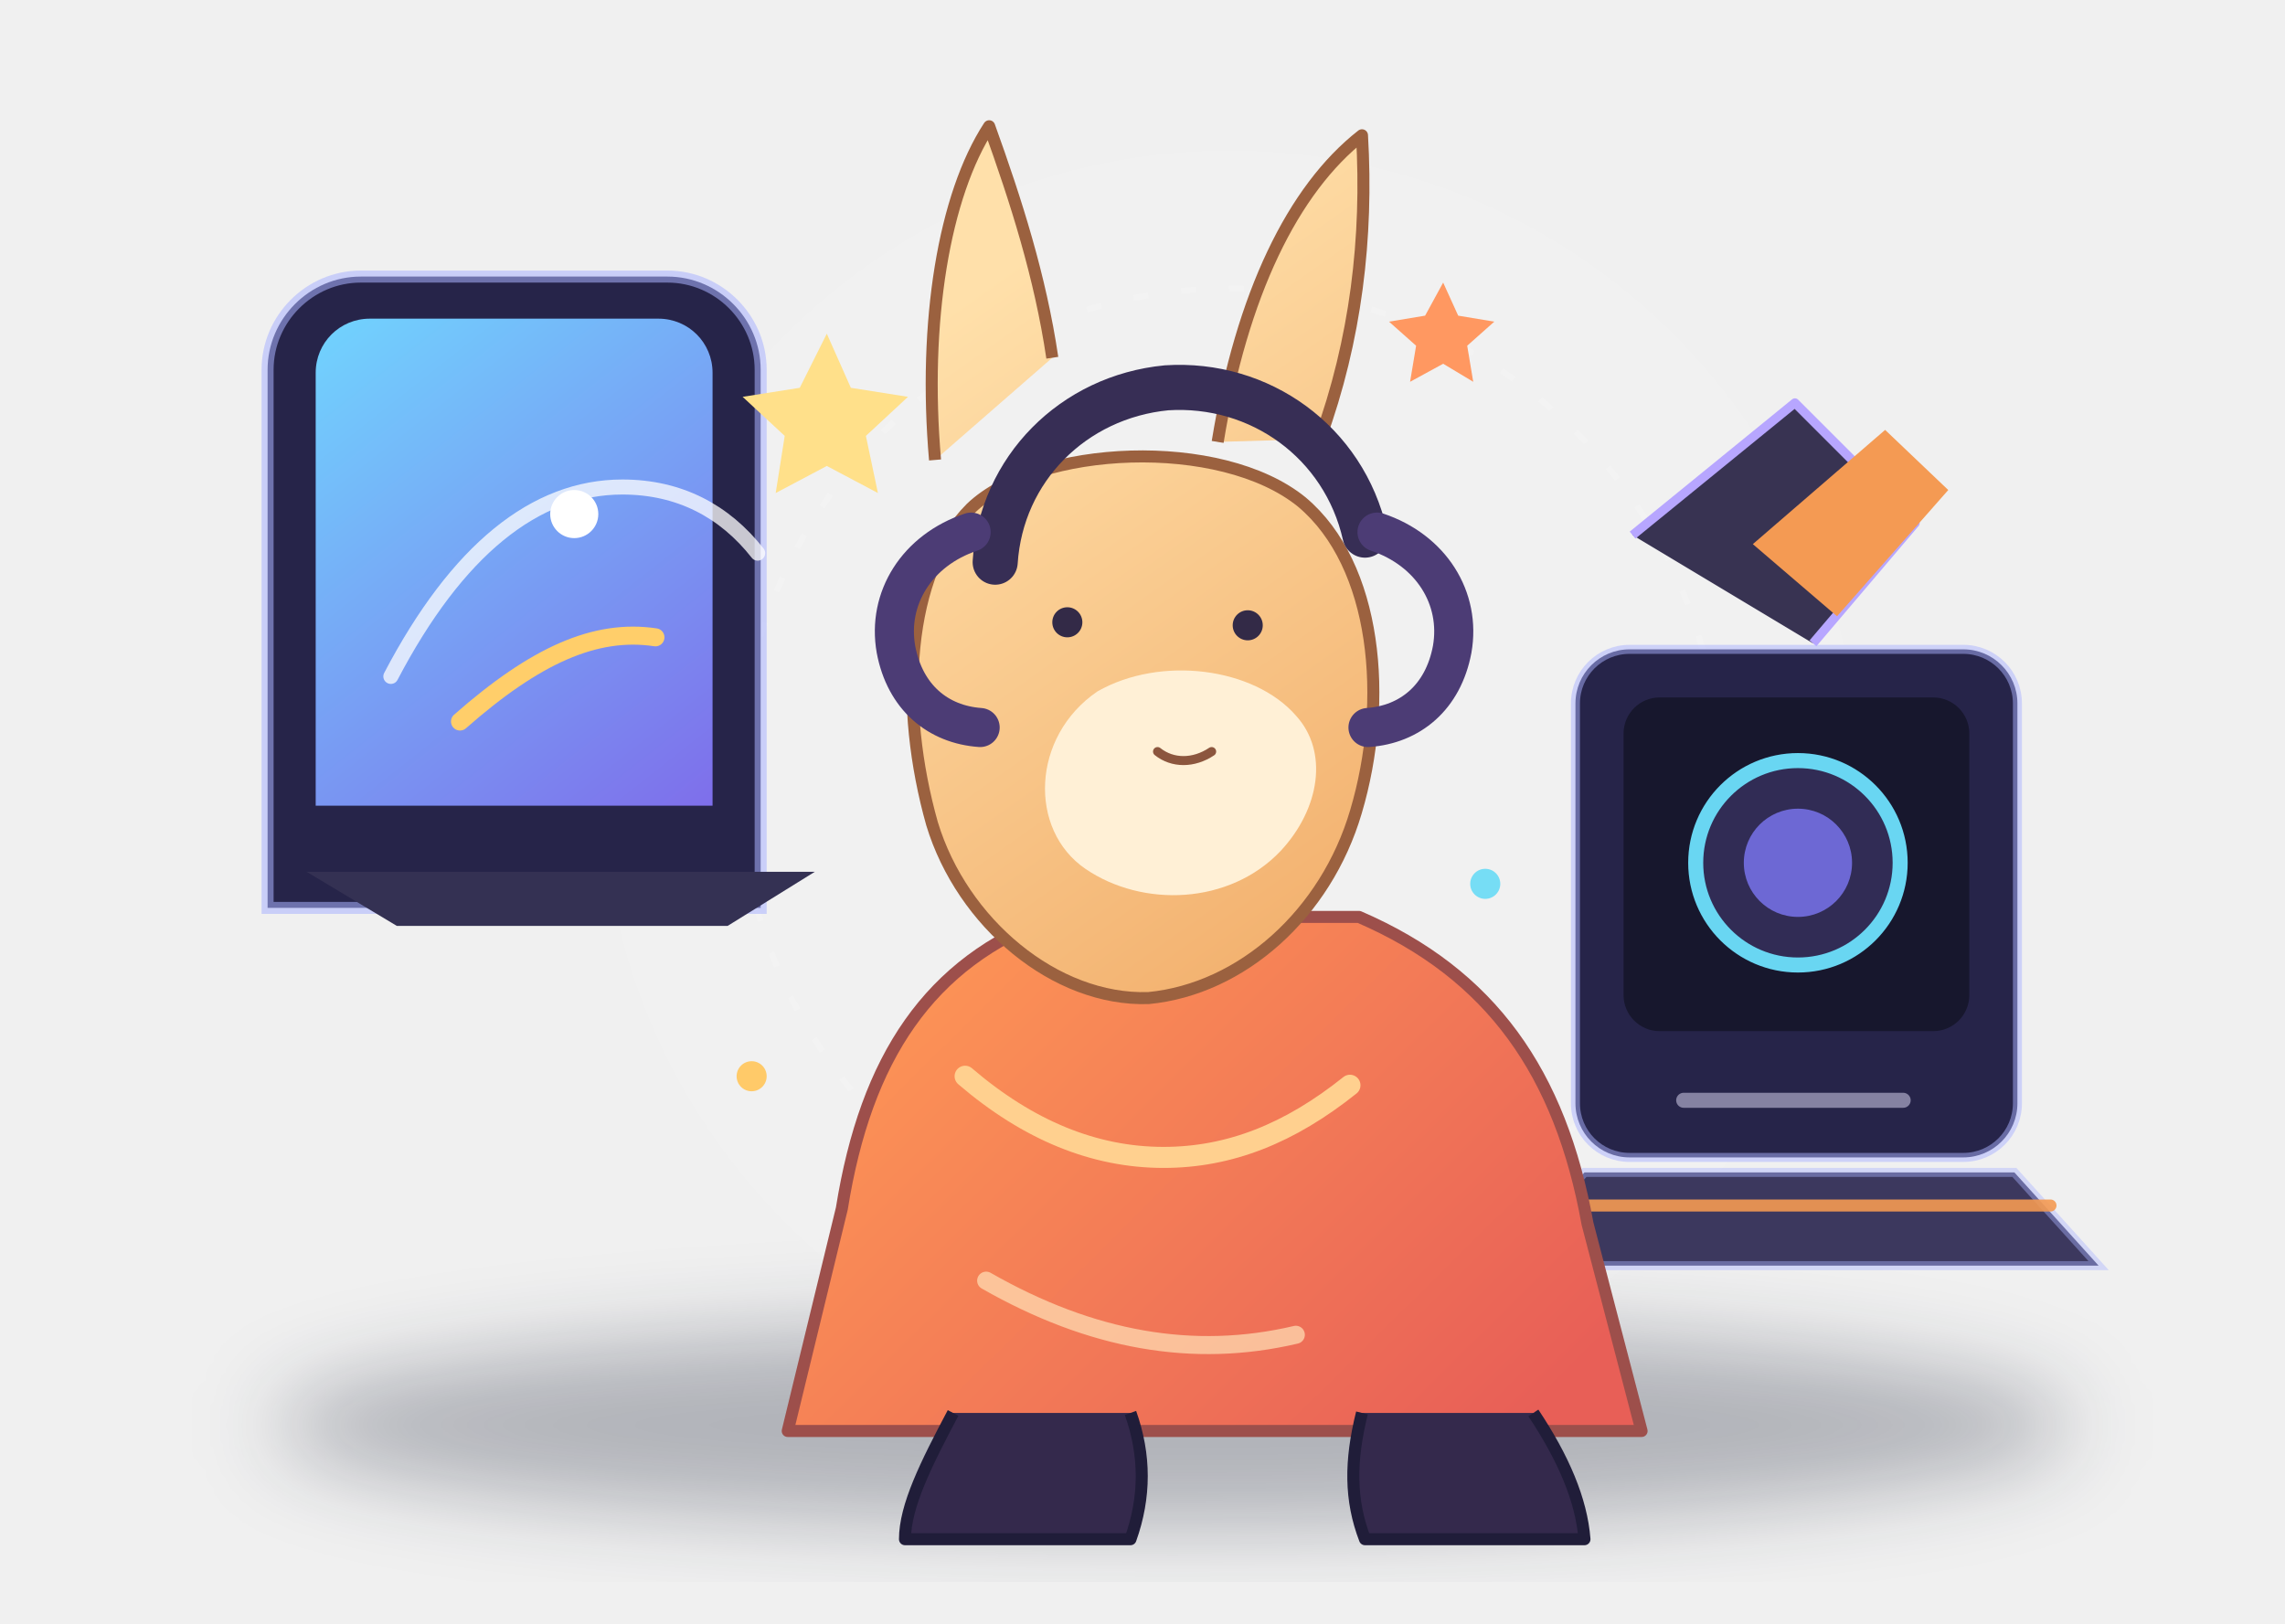
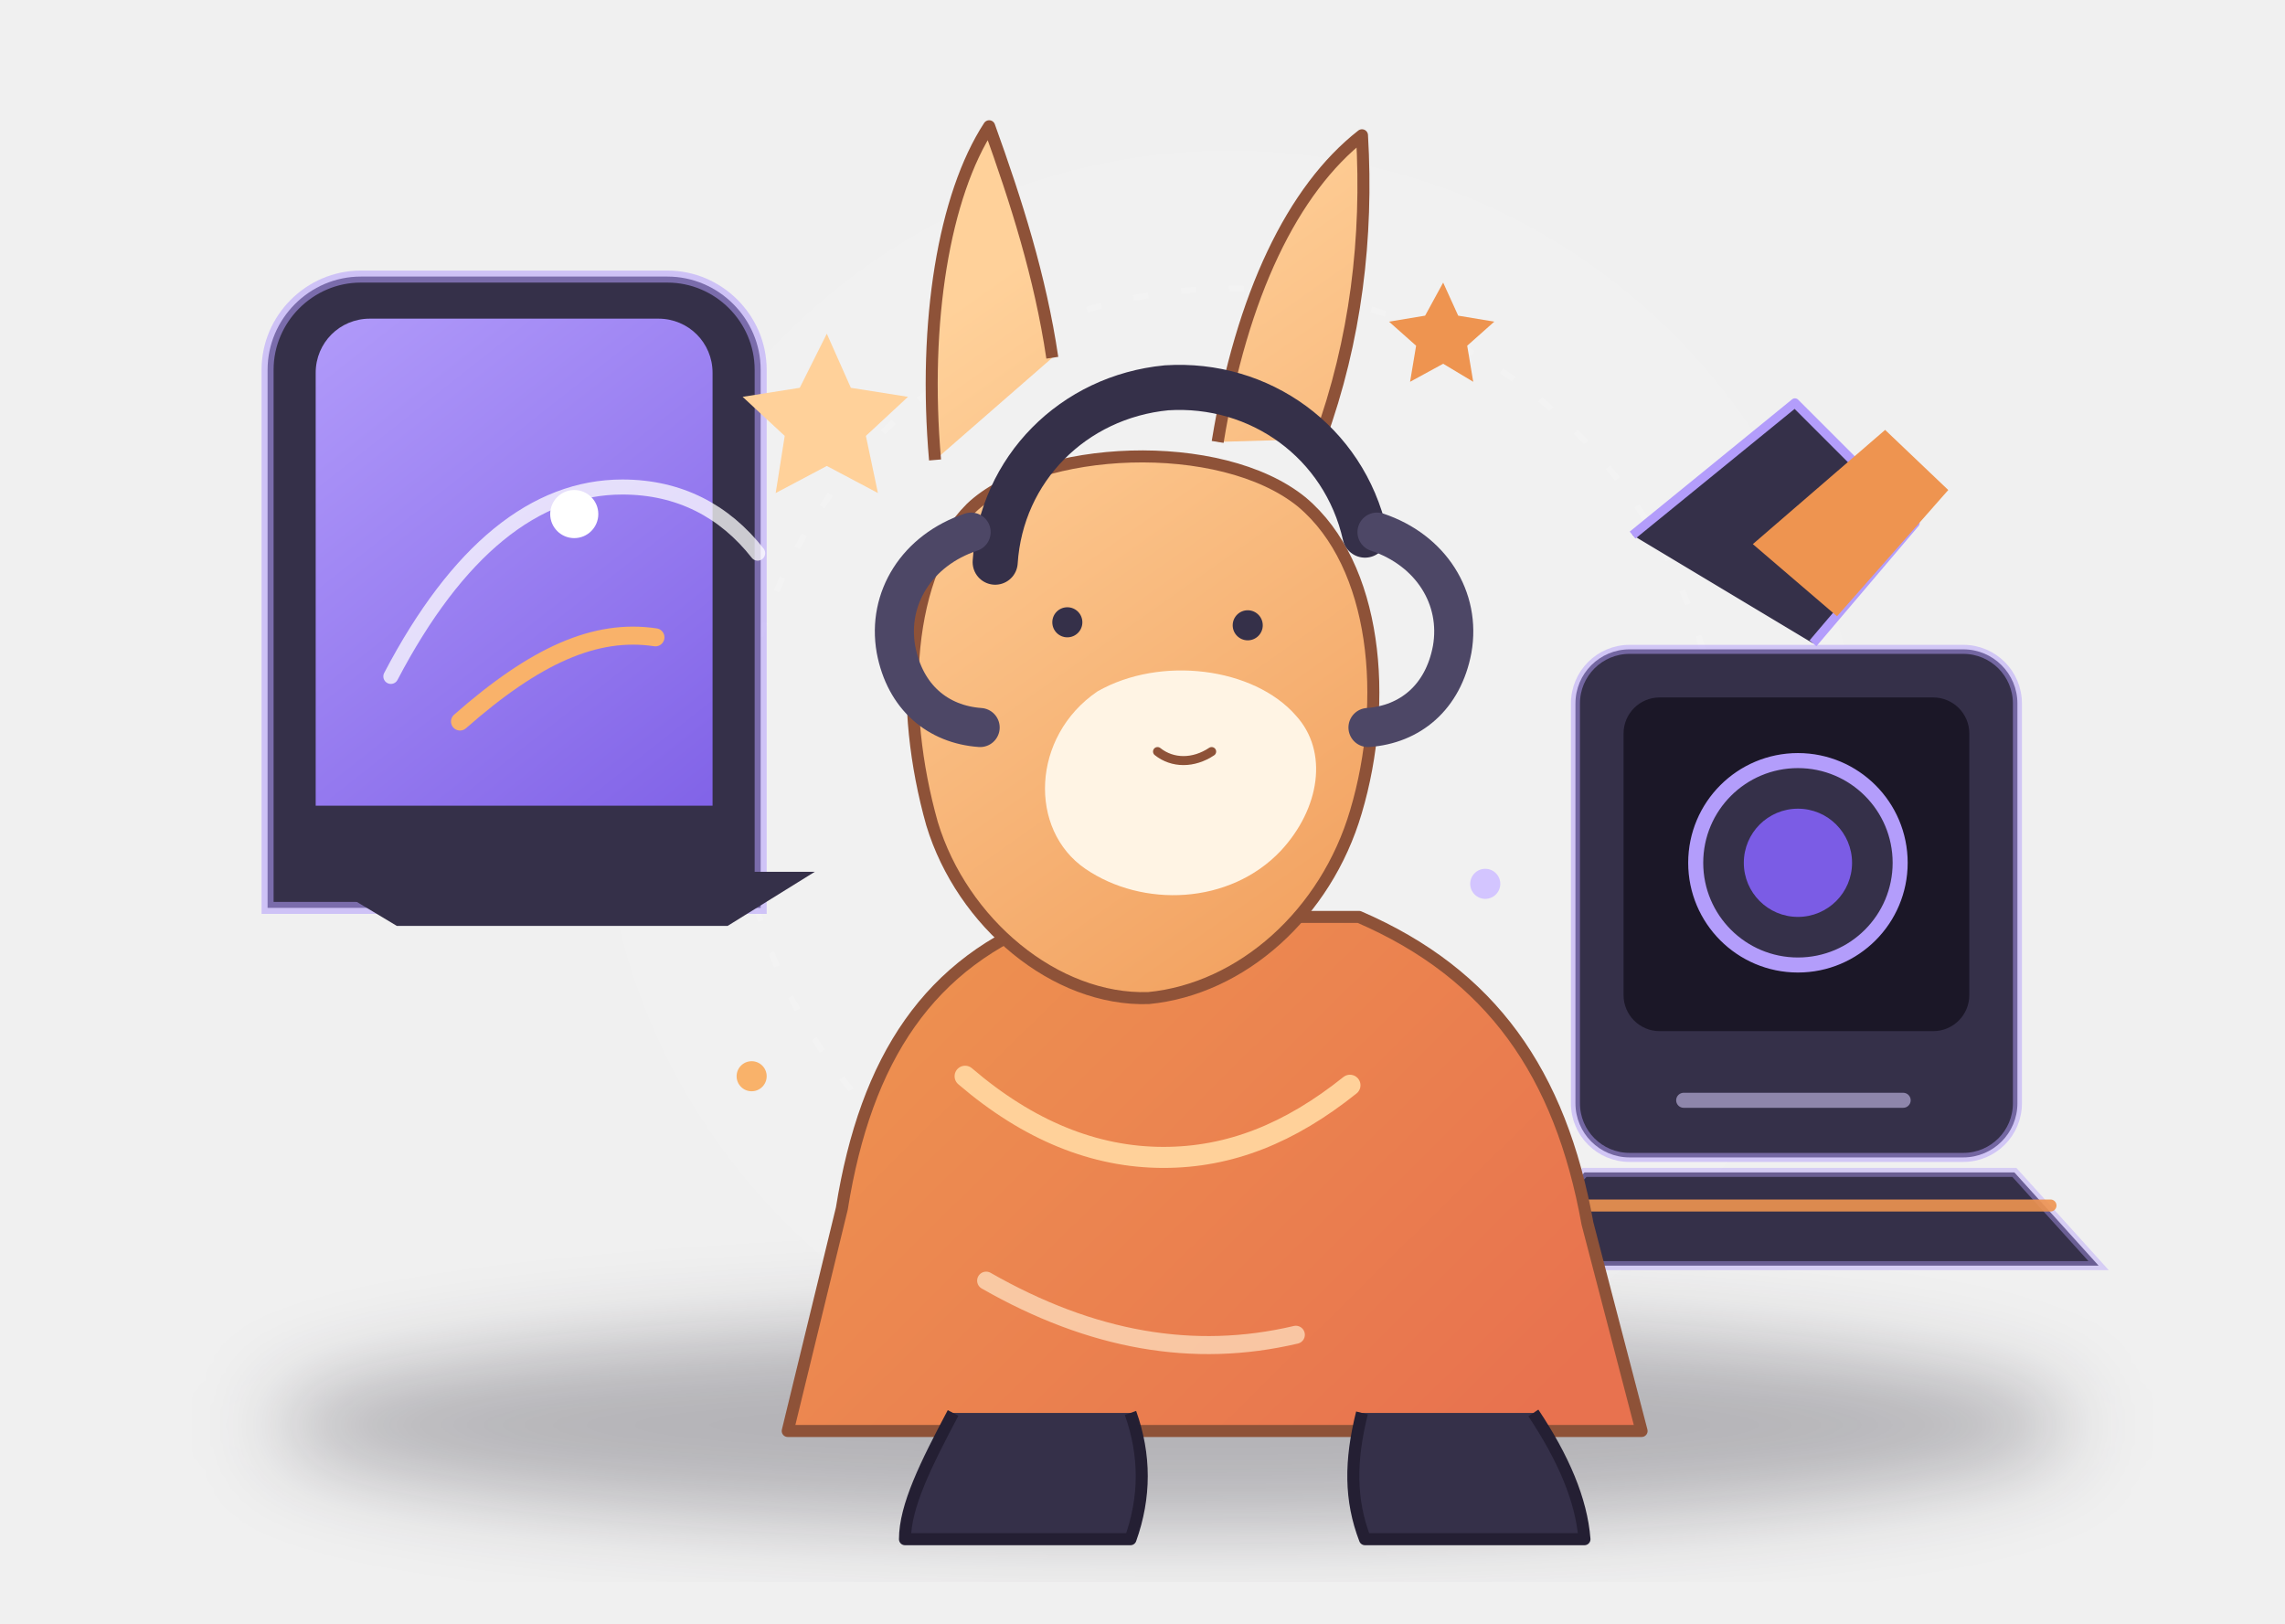
<svg xmlns="http://www.w3.org/2000/svg" viewBox="0 0 760 540" fill="none">
  <defs>
    <linearGradient id="fur" x1="283" y1="126" x2="464" y2="382" gradientUnits="userSpaceOnUse">
-       <stop stop-color="#FFE0AA" />
-       <stop offset="1" stop-color="#EFA35D" />
+       <stop stop-color="#FFD19A" />
+       <stop offset="1" stop-color="#EE9450" />
    </linearGradient>
    <linearGradient id="hood" x1="274" y1="311" x2="470" y2="509" gradientUnits="userSpaceOnUse">
-       <stop stop-color="#FF9A56" />
-       <stop offset="1" stop-color="#E85F57" />
+       <stop stop-color="#EE9450" />
+       <stop offset="1" stop-color="#E8724F" />
    </linearGradient>
    <linearGradient id="screen" x1="93" y1="102" x2="246" y2="296" gradientUnits="userSpaceOnUse">
-       <stop stop-color="#70D9FF" />
-       <stop offset="1" stop-color="#8061E8" />
+       <stop stop-color="#B39DFB" />
+       <stop offset="1" stop-color="#7B5CE5" />
    </linearGradient>
    <linearGradient id="card" x1="499" y1="357" x2="672" y2="450" gradientUnits="userSpaceOnUse">
-       <stop stop-color="#FFB65D" />
-       <stop offset="1" stop-color="#EC6B58" />
+       <stop stop-color="#F9B26A" />
+       <stop offset="1" stop-color="#E8724F" />
    </linearGradient>
    <filter id="shadow" x="31" y="28" width="706" height="498" color-interpolation-filters="sRGB" filterUnits="userSpaceOnUse">
      <feGaussianBlur stdDeviation="14" />
    </filter>
  </defs>
-   <ellipse cx="390" cy="474" rx="300" ry="34" fill="#11172D" fill-opacity=".28" filter="url(#shadow)" />
+   <ellipse cx="390" cy="474" rx="300" ry="34" fill="#1B1727" fill-opacity=".28" filter="url(#shadow)" />
  <circle cx="409" cy="259" r="209" fill="#FFF" fill-opacity=".04" />
  <circle cx="409" cy="259" r="163" stroke="#FFF" stroke-opacity=".13" stroke-width="2" stroke-dasharray="5 11" />
-   <path d="M89 123c0-17 14-31 31-31h102c17 0 31 14 31 31v179H89V123Z" fill="#262449" stroke="#AAB3FF" stroke-opacity=".55" stroke-width="4" />
+   <path d="M89 123c0-17 14-31 31-31h102c17 0 31 14 31 31v179H89V123Z" fill="#353049" stroke="#B39DFB" stroke-opacity=".55" stroke-width="4" />
  <path d="M105 124c0-10 8-18 18-18h96c10 0 18 8 18 18v144H105V124Z" fill="url(#screen)" />
-   <path d="m102 290 30 18h110l29-18H102Z" fill="#343153" />
+   <path d="m102 290 30 18h110l29-18H102Z" fill="#353049" />
  <path d="M130 225c22-42 48-63 77-63 19 0 34 8 45 22" stroke="#FFF" stroke-opacity=".75" stroke-width="5" stroke-linecap="round" />
-   <path d="M153 240c25-22 45-31 65-28" stroke="#FFCE6A" stroke-width="6" stroke-linecap="round" />
+   <path d="M153 240c25-22 45-31 65-28" stroke="#F9B26A" stroke-width="6" stroke-linecap="round" />
  <circle cx="191" cy="171" r="8" fill="#FFF" />
-   <path d="m543 178 54-44 40 40-34 40" fill="#383352" stroke="#B7A6FF" stroke-width="3" stroke-linejoin="round" />
-   <path d="m583 181 44-38 21 20-37 42" fill="#F49A53" />
-   <rect x="524" y="216" width="147" height="169" rx="18" fill="#262449" stroke="#AAB3FF" stroke-opacity=".5" stroke-width="3" />
-   <rect x="540" y="232" width="115" height="111" rx="12" fill="#17172D" />
-   <circle cx="598" cy="287" r="34" fill="#312C55" stroke="#69D6F2" stroke-width="5" />
-   <circle cx="598" cy="287" r="18" fill="#6D68D4" />
-   <path d="M560 366h73" stroke="#8582A2" stroke-width="5" stroke-linecap="round" />
-   <path d="M527 390h143l28 31H499l28-31Z" fill="#3C385E" stroke="#AAB3FF" stroke-opacity=".42" stroke-width="3" />
-   <path d="M513 401h169" stroke="#F49A53" stroke-opacity=".9" stroke-width="4" stroke-linecap="round" />
-   <path d="M280 402c8-50 29-82 70-97h102c44 19 67 52 76 102l18 69H262l18-74Z" fill="url(#hood)" stroke="#9D4F4B" stroke-width="4" stroke-linejoin="round" />
-   <path d="M321 358c21 18 43 27 66 27 22 0 42-8 62-24" stroke="#FFD08F" stroke-width="7" stroke-linecap="round" />
-   <path d="M317 470c-9 17-16 31-16 42h75c5-14 5-28 0-42m77 0c-4 16-4 29 1 42h73c-1-13-7-27-17-42" fill="#34294C" stroke="#201D39" stroke-width="4" stroke-linejoin="round" />
-   <path d="M311 153c-4-46 3-88 18-111 9 25 17 50 21 77m55 28c8-49 25-84 48-102 2 34-2 68-14 101" fill="url(#fur)" stroke="#9B613F" stroke-width="4" stroke-linejoin="round" />
-   <path d="M323 169c22-21 83-24 110-2 25 21 29 66 18 103-10 34-38 59-69 62-31 1-62-25-72-58-11-39-9-83 13-105Z" fill="url(#fur)" stroke="#9B613F" stroke-width="4" stroke-linejoin="round" />
-   <path d="M365 230c21-12 52-8 66 8 11 12 8 31-5 45-17 18-46 19-65 6-19-13-18-44 4-59Z" fill="#FFF0D6" />
-   <circle cx="355" cy="207" r="5" fill="#332A47" />
-   <circle cx="415" cy="208" r="5" fill="#332A47" />
-   <path d="M385 250c5 4 12 4 18 0" stroke="#8C563E" stroke-width="3" stroke-linecap="round" />
-   <path d="M331 187c2-31 26-55 57-58 31-2 59 18 66 49" stroke="#372E55" stroke-width="15" stroke-linecap="round" />
-   <path d="M323 177c-18 6-28 22-25 39 3 16 14 25 28 26m132-65c18 6 28 22 25 39-3 16-14 25-28 26" stroke="#4C3C75" stroke-width="13" stroke-linecap="round" />
-   <path d="M328 426c35 20 69 26 103 18" stroke="#FFE2B7" stroke-opacity=".7" stroke-width="6" stroke-linecap="round" />
-   <path d="m275 111 8 18 19 3-14 13 4 19-17-9-17 9 3-19-14-13 19-3 9-18Z" fill="#FFE08A" />
-   <path d="m480 94 5 11 12 2-9 8 2 12-10-6-11 6 2-12-9-8 12-2 6-11Z" fill="#FF9861" />
-   <circle cx="494" cy="294" r="5" fill="#76DDF5" />
-   <circle cx="250" cy="358" r="5" fill="#FFCA69" />
+   <path d="m543 178 54-44 40 40-34 40" fill="#353049" stroke="#B39DFB" stroke-width="3" stroke-linejoin="round" />
+   <path d="m583 181 44-38 21 20-37 42" fill="#EE9450" />
+   <rect x="524" y="216" width="147" height="169" rx="18" fill="#353049" stroke="#B39DFB" stroke-opacity=".5" stroke-width="3" />
+   <rect x="540" y="232" width="115" height="111" rx="12" fill="#1B1727" />
+   <circle cx="598" cy="287" r="34" fill="#353049" stroke="#B39DFB" stroke-width="5" />
+   <circle cx="598" cy="287" r="18" fill="#7B5CE5" />
+   <path d="M560 366h73" stroke="#8E86AB" stroke-width="5" stroke-linecap="round" />
+   <path d="M527 390h143l28 31H499l28-31Z" fill="#353049" stroke="#B39DFB" stroke-opacity=".42" stroke-width="3" />
+   <path d="M513 401h169" stroke="#EE9450" stroke-opacity=".9" stroke-width="4" stroke-linecap="round" />
+   <path d="M280 402c8-50 29-82 70-97h102c44 19 67 52 76 102l18 69H262l18-74Z" fill="url(#hood)" stroke="#8E5238" stroke-width="4" stroke-linejoin="round" />
+   <path d="M321 358c21 18 43 27 66 27 22 0 42-8 62-24" stroke="#FFD19A" stroke-width="7" stroke-linecap="round" />
+   <path d="M317 470c-9 17-16 31-16 42h75c5-14 5-28 0-42m77 0c-4 16-4 29 1 42h73c-1-13-7-27-17-42" fill="#353049" stroke="#241F33" stroke-width="4" stroke-linejoin="round" />
+   <path d="M311 153c-4-46 3-88 18-111 9 25 17 50 21 77m55 28c8-49 25-84 48-102 2 34-2 68-14 101" fill="url(#fur)" stroke="#8E5238" stroke-width="4" stroke-linejoin="round" />
+   <path d="M323 169c22-21 83-24 110-2 25 21 29 66 18 103-10 34-38 59-69 62-31 1-62-25-72-58-11-39-9-83 13-105Z" fill="url(#fur)" stroke="#8E5238" stroke-width="4" stroke-linejoin="round" />
+   <path d="M365 230c21-12 52-8 66 8 11 12 8 31-5 45-17 18-46 19-65 6-19-13-18-44 4-59Z" fill="#FFF4E4" />
+   <circle cx="355" cy="207" r="5" fill="#353049" />
+   <circle cx="415" cy="208" r="5" fill="#353049" />
+   <path d="M385 250c5 4 12 4 18 0" stroke="#8E5238" stroke-width="3" stroke-linecap="round" />
+   <path d="M331 187c2-31 26-55 57-58 31-2 59 18 66 49" stroke="#353049" stroke-width="15" stroke-linecap="round" />
+   <path d="M323 177c-18 6-28 22-25 39 3 16 14 25 28 26m132-65c18 6 28 22 25 39-3 16-14 25-28 26" stroke="#4D4766" stroke-width="13" stroke-linecap="round" />
+   <path d="M328 426c35 20 69 26 103 18" stroke="#FFE6C6" stroke-opacity=".7" stroke-width="6" stroke-linecap="round" />
+   <path d="m275 111 8 18 19 3-14 13 4 19-17-9-17 9 3-19-14-13 19-3 9-18Z" fill="#FFD19A" />
+   <path d="m480 94 5 11 12 2-9 8 2 12-10-6-11 6 2-12-9-8 12-2 6-11Z" fill="#EE9450" />
+   <circle cx="494" cy="294" r="5" fill="#D3C5FF" />
+   <circle cx="250" cy="358" r="5" fill="#F9B26A" />
</svg>
